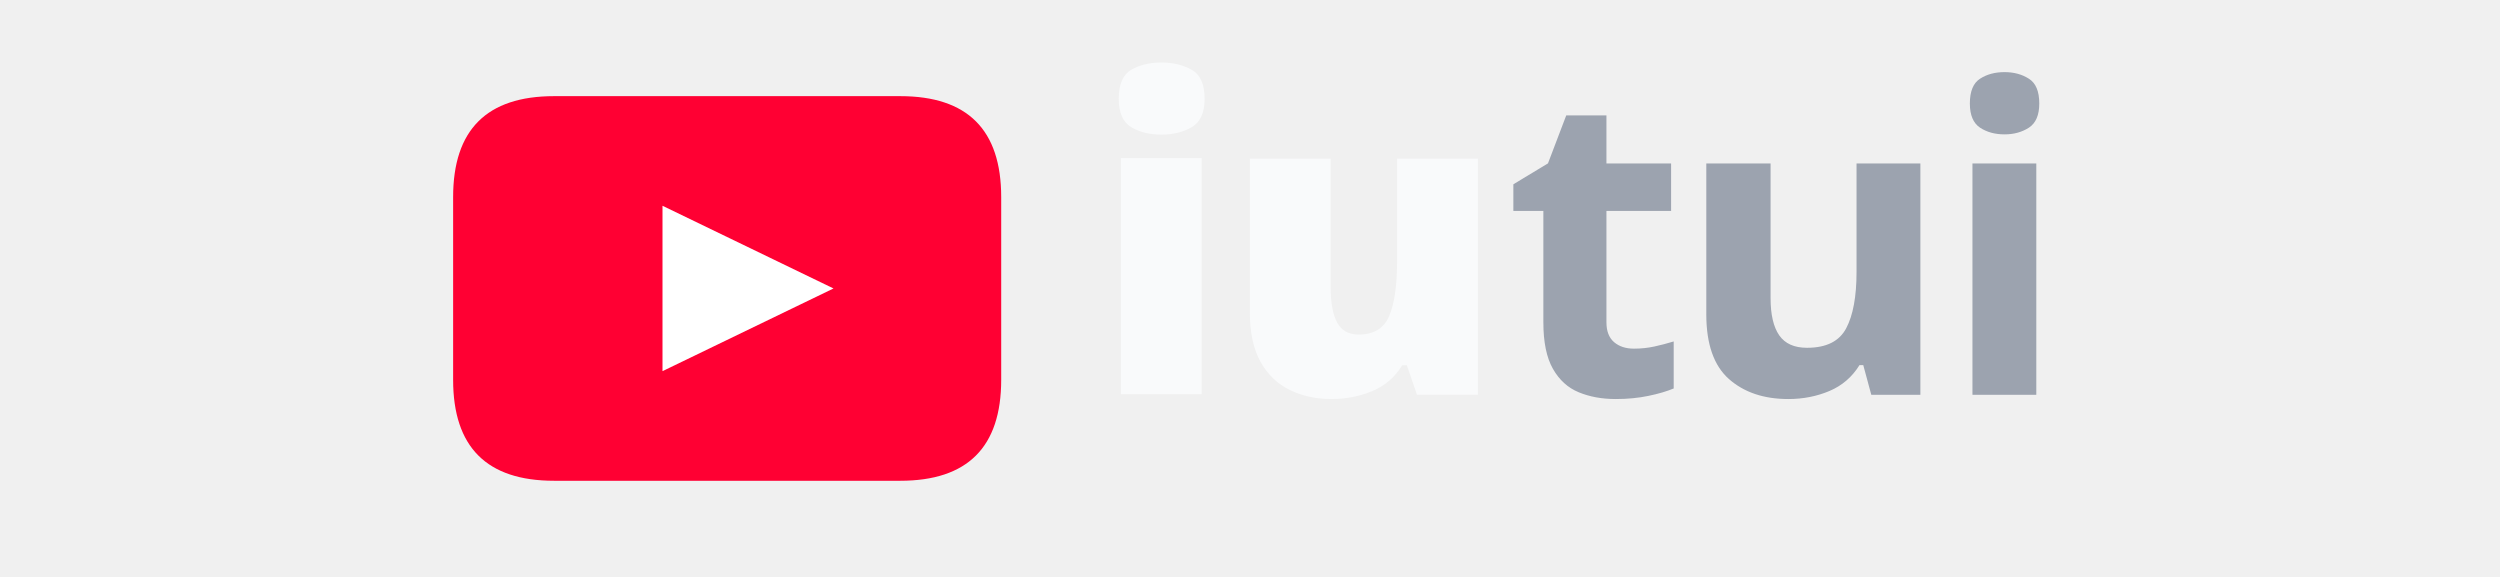
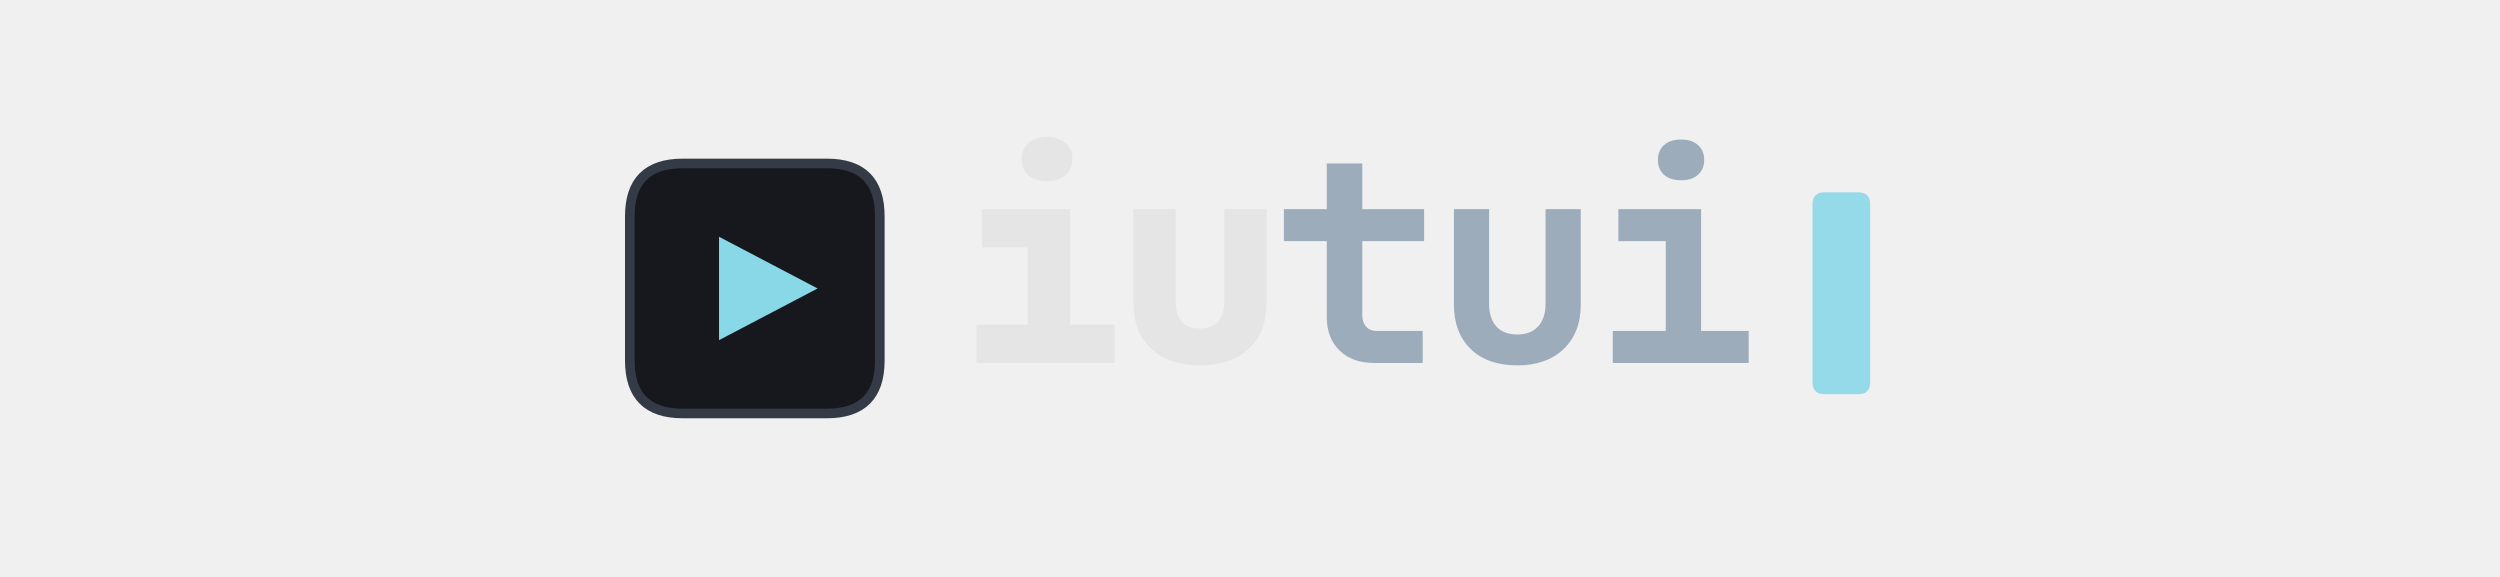
<svg xmlns="http://www.w3.org/2000/svg" width="520" height="120" viewBox="0 0 520 120">
-   <path d="M115.25 20.00H187.25Q208.25 20.00 208.25 41.00V79.00Q208.25 100.00 187.25 100.00H115.25Q94.25 100.00 94.25 79.00V41.00Q94.25 20.00 115.25 20.00Z" fill="#FF0033" />
-   <path d="M137.80 42.80 L173.37 60.00 L137.80 77.20Z" fill="#FFFFFF" />
-   <g transform="translate(227.25,-13.00)">
-     <path d="M14.34 26.00C16.75 26.00,18.84 26.51,20.62 27.52C22.41 28.52,23.31 30.53,23.31 33.55C23.31 36.45,22.41 38.41,20.62 39.45C18.84 40.48,16.75 41.00,14.34 41.00C11.88 41.00,9.77 40.48,8.05 39.45C6.32 38.41,5.45 36.45,5.45 33.55C5.45 30.53,6.32 28.52,8.05 27.52C9.77 26.51,11.88 26.00,14.34 26.00ZM22.70 45.89L22.70 95.00L5.89 95.00L5.89 45.89ZM80.16 46.00L80.16 95.11L67.48 95.11L65.38 88.98L64.41 88.98C62.88 91.48,60.79 93.27,58.14 94.36C55.50 95.45,52.69 96.00,49.70 96.00C46.54 96.00,43.66 95.38,41.08 94.14C38.49 92.89,36.45 90.94,34.95 88.28C33.46 85.62,32.72 82.18,32.72 77.97L32.72 46.00L49.53 46.00L49.53 72.81C49.53 76.01,49.98 78.45,50.89 80.11C51.80 81.77,53.28 82.59,55.34 82.59C58.51 82.59,60.63 81.29,61.72 78.69C62.80 76.07,63.34 72.34,63.34 67.48L63.34 46.00Z" fill="#F9FAFB" />
+   <path d="M142.00 34.00H172.00Q183.00 34.00 183.00 45.00V75.00Q183.00 86.00 172.00 86.00H142.00Q131.00 86.00 131.00 75.00V45.00Q131.00 34.00 142.00 34.00Z" fill="#16181D" stroke="#343A46" stroke-width="2" />
+   <path d="M149.56 49.25 L170.06 60.00 L149.56 70.75Z" fill="#88D8E7" />
+   <g transform="translate(199.00,15.50)">
+     <path d="M4.11 60.00L4.11 52.05L14.78 52.05L14.78 35.95L5.28 35.95L5.28 28.00L23.59 28.00L23.59 52.05L32.86 52.05L32.86 60.00ZM18.78 22.19C17.18 22.19,15.89 21.78,14.94 20.95C13.98 20.12,13.50 19.00,13.50 17.59C13.50 16.18,13.98 15.06,14.94 14.23C15.89 13.41,17.18 13.00,18.78 13.00C20.38 13.00,21.66 13.41,22.62 14.23C23.58 15.06,24.06 16.18,24.06 17.59C24.06 19.00,23.58 20.12,22.62 20.95C21.66 21.78,20.38 22.19,18.78 22.19ZM50.61 60.50C46.27 60.50,42.87 59.34,40.42 57.02C37.97 54.70,36.75 51.52,36.75 47.50L36.75 28.00L45.56 28.00L45.56 47.34C45.56 51.00,47.24 52.83,50.61 52.83C52.20 52.83,53.44 52.36,54.31 51.42C55.20 50.48,55.64 49.12,55.64 47.34L55.64 28.00L64.45 28.00L64.45 47.50C64.45 51.56,63.22 54.75,60.75 57.05C58.29 59.35,54.91 60.50,50.61 60.50Z" fill="#E5E5E5" />
  </g>
-   <g transform="translate(312.75,-13.00)">
-     <path d="M27.11 85.52C28.57 85.52,29.97 85.37,31.33 85.08C32.68 84.79,34.03 84.43,35.38 84.02L35.38 93.80C33.97 94.39,32.22 94.91,30.14 95.34C28.05 95.78,25.78 96.00,23.31 96.00C20.45 96.00,17.88 95.53,15.62 94.59C13.36 93.66,11.57 92.03,10.25 89.70C8.93 87.38,8.27 84.16,8.27 80.05L8.27 56.88L2.03 56.88L2.03 51.33L9.23 46.98L13.03 37.00L21.39 37.00L21.39 47.00L34.84 47.00L34.84 56.88L21.39 56.88L21.39 80.05C21.39 81.87,21.91 83.24,22.97 84.16C24.02 85.06,25.40 85.52,27.11 85.52ZM86.69 47.00L86.69 95.12L76.48 95.12L74.81 88.95L74.02 88.95C72.49 91.42,70.41 93.21,67.77 94.33C65.13 95.44,62.29 96.00,59.23 96.00C54.13 96.00,50.00 94.61,46.86 91.83C43.72 89.04,42.16 84.55,42.16 78.38L42.16 47.00L55.53 47.00L55.53 75.03C55.53 78.44,56.13 81.01,57.33 82.75C58.54 84.48,60.46 85.34,63.11 85.34C67.10 85.34,69.81 84.00,71.25 81.30C72.69 78.59,73.41 74.68,73.41 69.56L73.41 47.00ZM104.20 28.00C106.14 28.00,107.83 28.46,109.27 29.38C110.70 30.28,111.42 32.00,111.42 34.53C111.42 36.94,110.70 38.61,109.27 39.55C107.83 40.48,106.14 40.95,104.20 40.95C102.20 40.95,100.50 40.48,99.09 39.55C97.69 38.61,96.98 36.94,96.98 34.53C96.98 32.00,97.69 30.28,99.09 29.38C100.50 28.46,102.20 28.00,104.20 28.00ZM110.80 47.00L110.80 95.12L97.52 95.12L97.52 47.00Z" fill="#9CA3AF" />
+   <g transform="translate(265.00,15.50)">
+     <path d="M20.83 60.00C17.82 60.00,15.42 59.14,13.64 57.42C11.86 55.70,10.97 53.37,10.97 50.44L10.97 34.66L2.05 34.66L2.05 28.00L10.97 28.00L10.97 18.50L18.36 18.50L18.36 28.00L31.22 28.00L31.22 34.66L18.36 34.66L18.36 50.16C18.36 51.09,18.62 51.85,19.16 52.45C19.69 53.05,20.42 53.34,21.36 53.34L30.92 53.34L30.92 60.00ZM50.61 60.50C46.49 60.50,43.27 59.37,40.92 57.11C38.58 54.84,37.41 51.75,37.41 47.84L37.41 28.00L44.73 28.00L44.73 47.72C44.73 49.72,45.24 51.28,46.25 52.41C47.27 53.52,48.72 54.08,50.61 54.08C52.44 54.08,53.88 53.52,54.91 52.41C55.95 51.28,56.47 49.72,56.47 47.72L56.47 28.00L63.80 28.00L63.80 47.84C63.80 51.75,62.60 54.84,60.22 57.11C57.83 59.37,54.63 60.50,50.61 60.50ZM70.45 60.00L70.45 53.34L81.48 53.34L81.48 34.66L71.62 34.66L71.62 28.00L88.83 28.00L88.83 53.34L98.73 53.34L98.73 60.00ZM84.66 22.00C83.16 22.00,81.99 21.62,81.12 20.86C80.27 20.09,79.84 19.05,79.84 17.75C79.84 16.46,80.27 15.43,81.12 14.67C81.99 13.90,83.16 13.52,84.66 13.52C86.14 13.52,87.32 13.90,88.17 14.67C89.04 15.43,89.47 16.46,89.47 17.75C89.47 19.05,89.04 20.09,88.17 20.86C87.32 21.62,86.14 22.00,84.66 22.00Z" fill="#9CACBA" />
  </g>
+   <path d="M379.50 40.00H386.50Q389.00 40.00 389.00 42.50V79.50Q389.00 82.00 386.50 82.00H379.50Q377.00 82.00 377.00 79.50V42.50Q377.00 40.00 379.50 40.00Z" fill="#88D8E7" fill-opacity="0.88" />
</svg>
